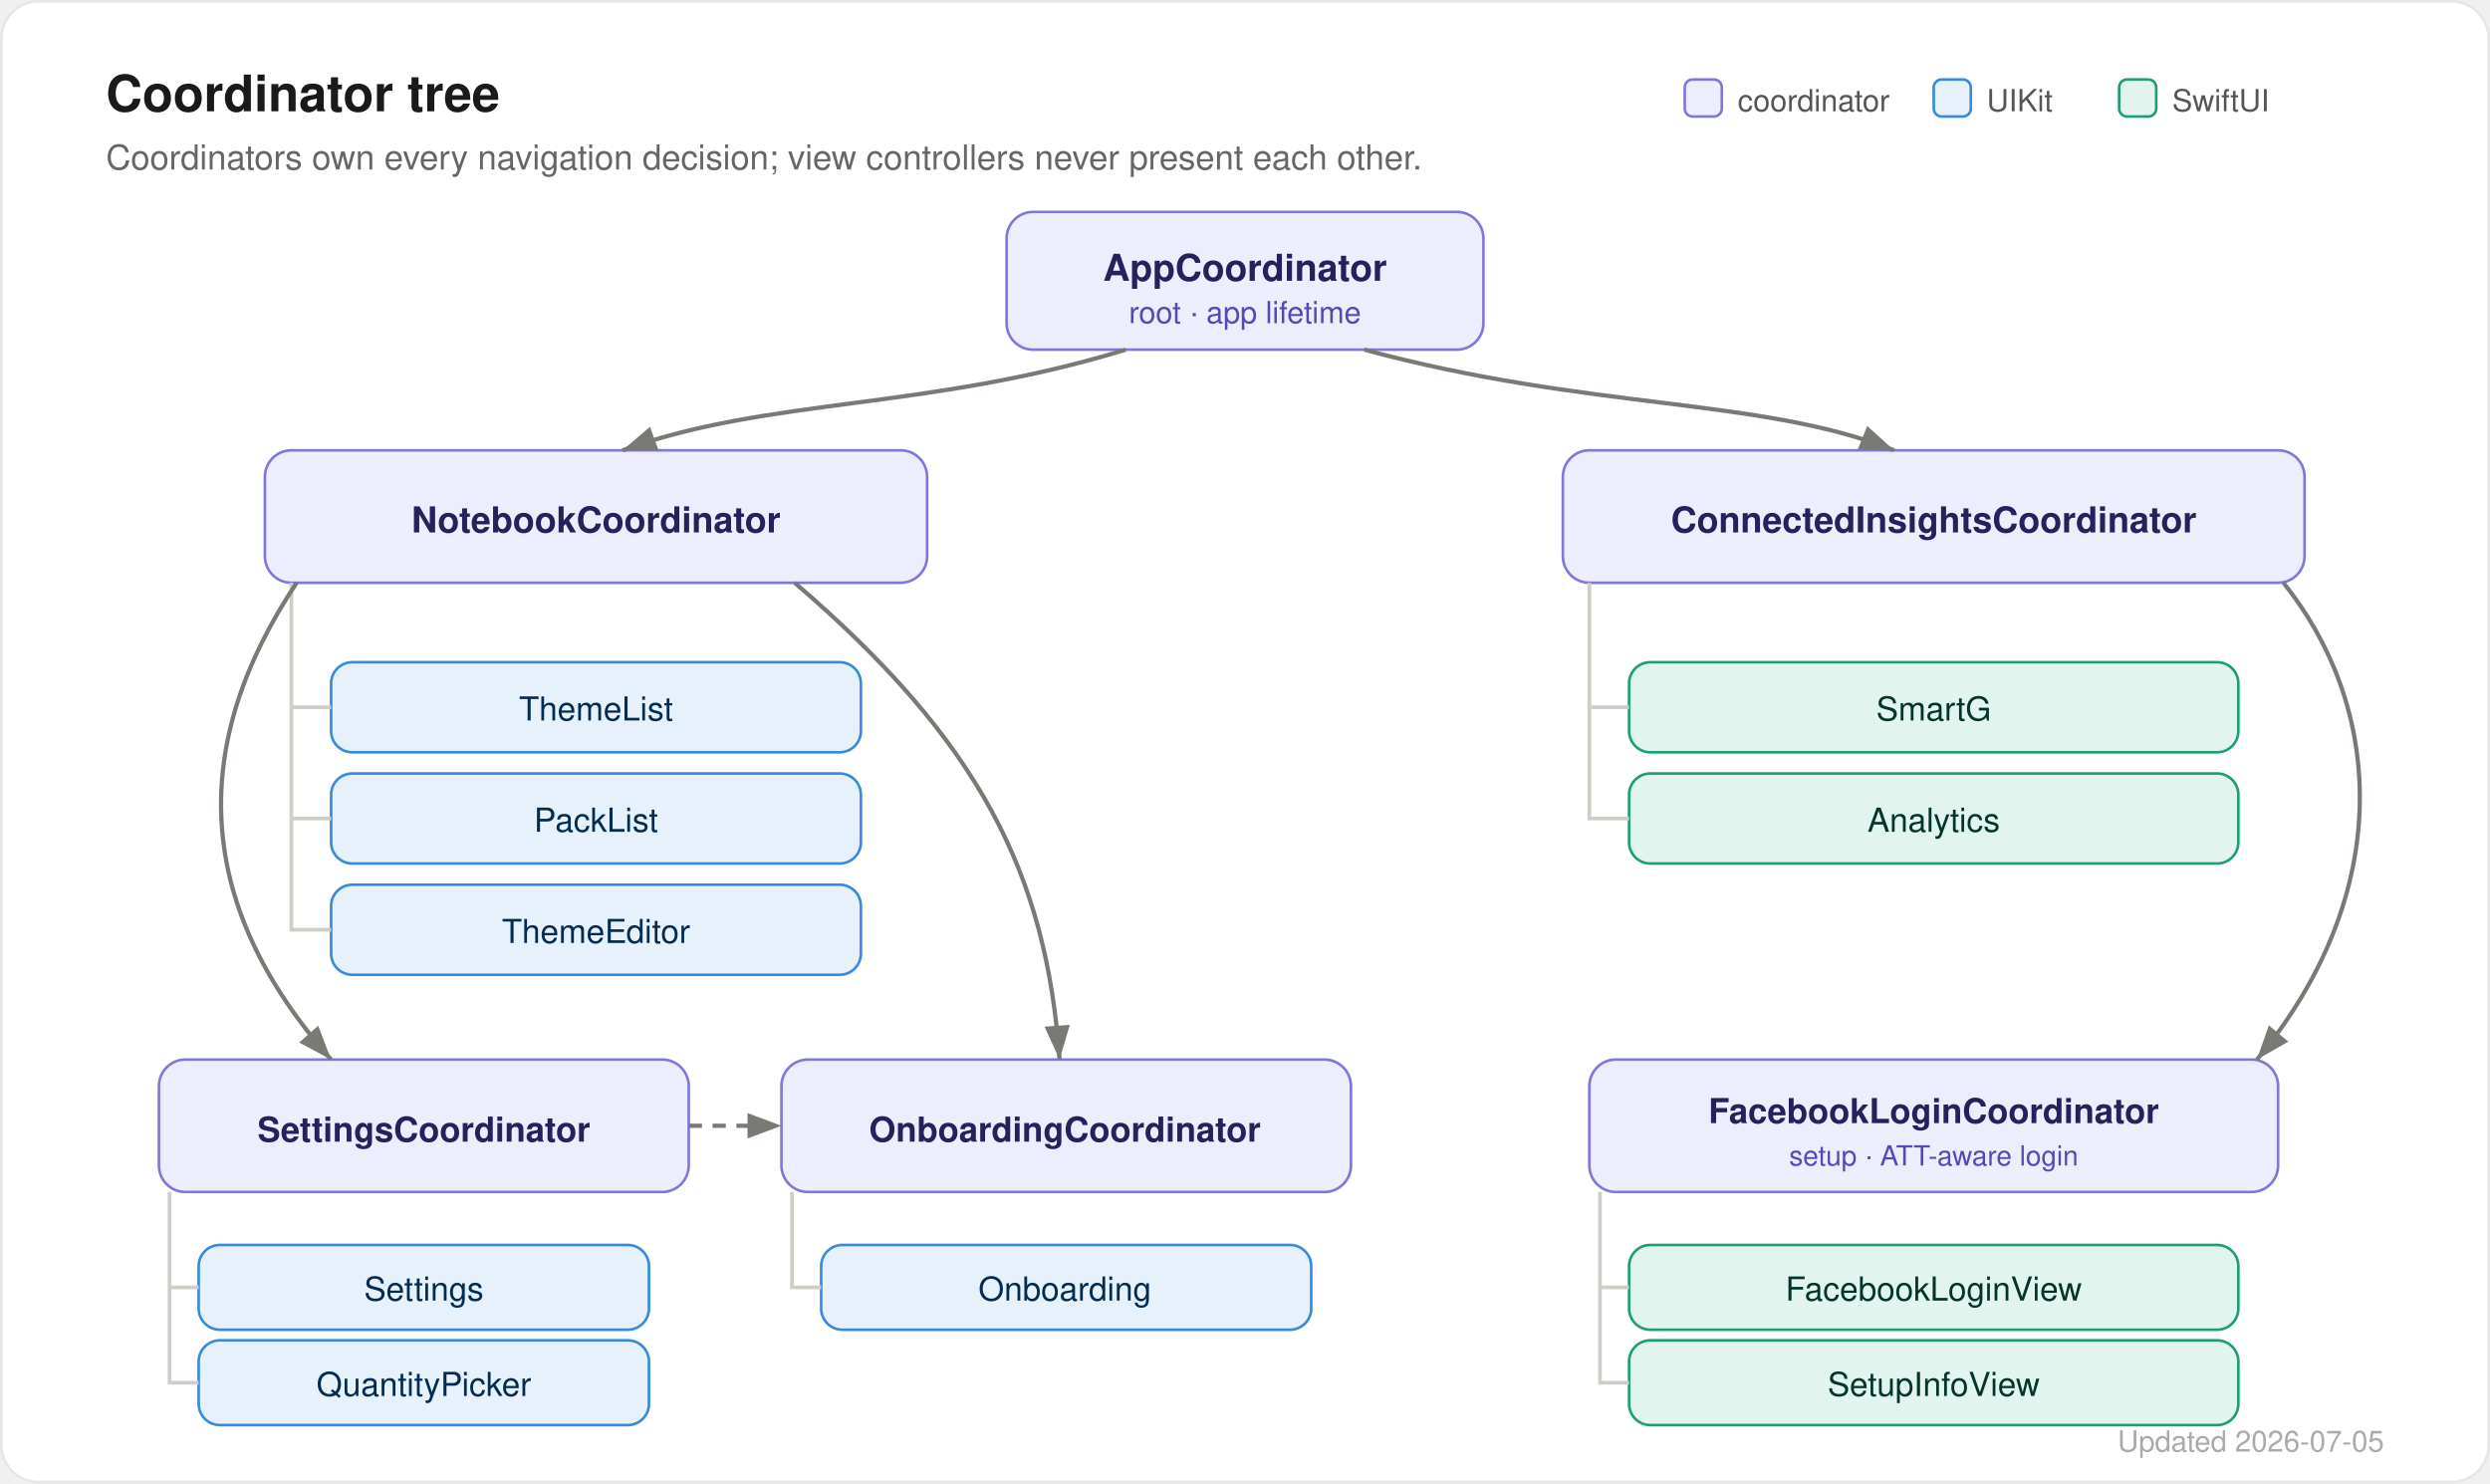
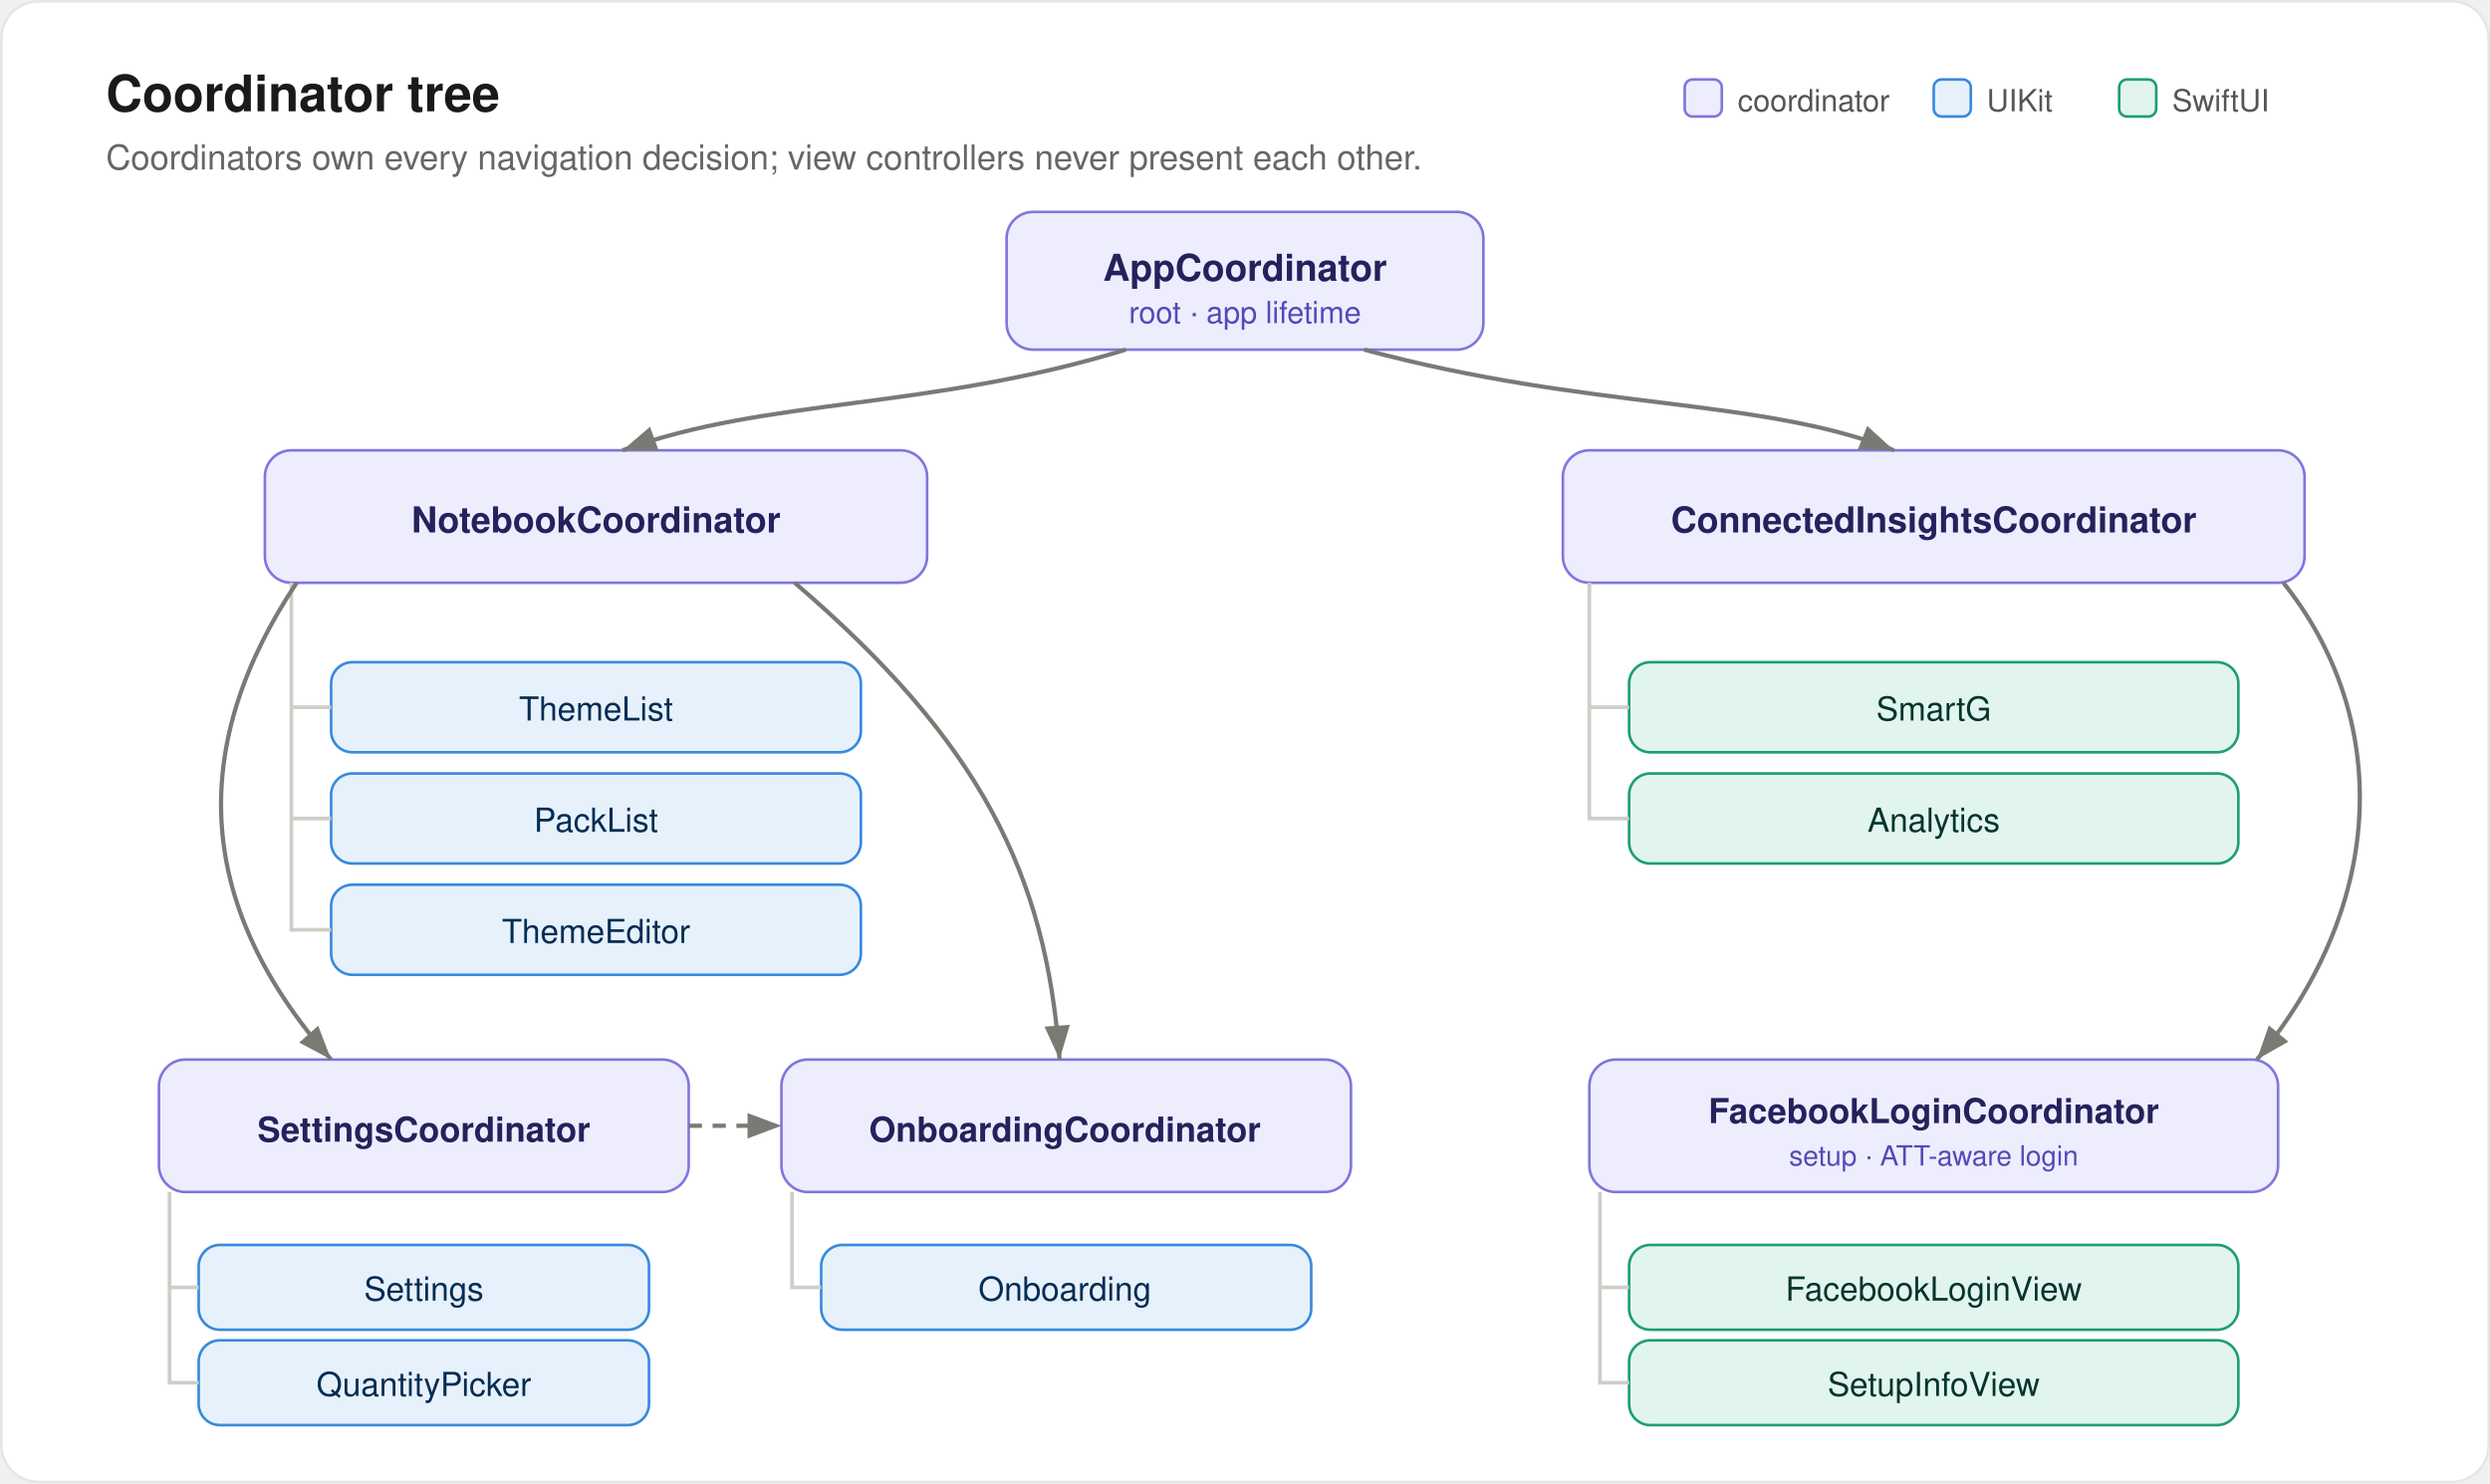
- <svg xmlns="http://www.w3.org/2000/svg" viewBox="0 0 940 560" font-family="-apple-system, Helvetica, Arial, sans-serif">
+ <svg xmlns="http://www.w3.org/2000/svg" viewBox="0 0 940 560" width="100%" font-family="-apple-system, Helvetica, Arial, sans-serif">
  <defs>
    <marker id="a" markerWidth="10" markerHeight="10" refX="8" refY="3" orient="auto">
      <path d="M0,0 L8,3 L0,6 Z" fill="#7a7a74" />
    </marker>
  </defs>
  <rect x="0.5" y="0.5" width="939" height="559" rx="14" fill="#ffffff" stroke="#e6e6e6" />
  <text x="40" y="42" font-size="19" font-weight="600" fill="#1a1a1a">Coordinator tree</text>
  <text x="40" y="64" font-size="13" fill="#666">Coordinators own every navigation decision; view controllers never present each other.</text>
-   <text x="900" y="548" text-anchor="end" font-size="11" fill="#aaa">Updated 2026-07-05</text>
  <rect x="636" y="30" width="14" height="14" rx="3" fill="#EEEDFE" stroke="#7F77DD" />
  <text x="656" y="42" font-size="11.5" fill="#555">coordinator</text>
  <rect x="730" y="30" width="14" height="14" rx="3" fill="#E6F1FB" stroke="#378ADD" />
  <text x="750" y="42" font-size="11.5" fill="#555">UIKit</text>
  <rect x="800" y="30" width="14" height="14" rx="3" fill="#E1F5EE" stroke="#1D9E75" />
  <text x="820" y="42" font-size="11.5" fill="#555">SwiftUI</text>
  <rect x="380" y="80" width="180" height="52" rx="10" fill="#EEEDFE" stroke="#7F77DD" />
  <text x="470" y="106" text-anchor="middle" font-size="14" font-weight="600" fill="#26215C">AppCoordinator</text>
  <text x="470" y="122" text-anchor="middle" font-size="11.5" fill="#534AB7">root · app lifetime</text>
  <rect x="100" y="170" width="250" height="50" rx="10" fill="#EEEDFE" stroke="#7F77DD" />
  <text x="225" y="201" text-anchor="middle" font-size="13.5" font-weight="600" fill="#26215C">NotebookCoordinator</text>
  <rect x="590" y="170" width="280" height="50" rx="10" fill="#EEEDFE" stroke="#7F77DD" />
  <text x="730" y="201" text-anchor="middle" font-size="13.5" font-weight="600" fill="#26215C">ConnectedInsightsCoordinator</text>
  <g stroke="#7a7a74" stroke-width="1.6" fill="none">
    <path d="M425 132 C350 155, 290 150, 235 170" marker-end="url(#a)" />
    <path d="M515 132 C600 155, 665 150, 715 170" marker-end="url(#a)" />
  </g>
  <g>
    <rect x="125" y="250" width="200" height="34" rx="8" fill="#E6F1FB" stroke="#378ADD" />
    <text x="225" y="272" text-anchor="middle" font-size="12.5" fill="#042C53">ThemeList</text>
    <rect x="125" y="292" width="200" height="34" rx="8" fill="#E6F1FB" stroke="#378ADD" />
    <text x="225" y="314" text-anchor="middle" font-size="12.5" fill="#042C53">PackList</text>
    <rect x="125" y="334" width="200" height="34" rx="8" fill="#E6F1FB" stroke="#378ADD" />
    <text x="225" y="356" text-anchor="middle" font-size="12.5" fill="#042C53">ThemeEditor</text>
  </g>
  <g stroke="#cfcdc6" stroke-width="1.4" fill="none">
    <path d="M110 220 L110 351 L125 351" />
    <path d="M110 267 L125 267" />
    <path d="M110 309 L125 309" />
  </g>
  <g>
    <rect x="615" y="250" width="230" height="34" rx="8" fill="#E1F5EE" stroke="#1D9E75" />
    <text x="730" y="272" text-anchor="middle" font-size="12.5" fill="#04342C">SmartG</text>
    <rect x="615" y="292" width="230" height="34" rx="8" fill="#E1F5EE" stroke="#1D9E75" />
    <text x="730" y="314" text-anchor="middle" font-size="12.5" fill="#04342C">Analytics</text>
  </g>
  <g stroke="#cfcdc6" stroke-width="1.4" fill="none">
    <path d="M600 220 L600 309 L615 309" />
    <path d="M600 267 L615 267" />
  </g>
  <rect x="60" y="400" width="200" height="50" rx="10" fill="#EEEDFE" stroke="#7F77DD" />
  <text x="160" y="431" text-anchor="middle" font-size="13" font-weight="600" fill="#26215C">SettingsCoordinator</text>
  <rect x="295" y="400" width="215" height="50" rx="10" fill="#EEEDFE" stroke="#7F77DD" />
  <text x="402" y="431" text-anchor="middle" font-size="13" font-weight="600" fill="#26215C">OnboardingCoordinator</text>
  <rect x="600" y="400" width="260" height="50" rx="10" fill="#EEEDFE" stroke="#7F77DD" />
  <text x="730" y="424" text-anchor="middle" font-size="13" font-weight="600" fill="#26215C">FacebookLoginCoordinator</text>
  <text x="730" y="440" text-anchor="middle" font-size="10.5" fill="#534AB7">setup · ATT-aware login</text>
  <g stroke="#7a7a74" stroke-width="1.6" fill="none">
    <path d="M112 220 C72 280, 72 340, 125 400" marker-end="url(#a)" />
    <path d="M300 220 C370 280, 395 330, 400 400" marker-end="url(#a)" />
    <path d="M862 220 C902 270, 902 340, 852 400" marker-end="url(#a)" />
    <path d="M260 425 L295 425" stroke-dasharray="5 4" marker-end="url(#a)" />
  </g>
  <g>
    <rect x="75" y="470" width="170" height="32" rx="8" fill="#E6F1FB" stroke="#378ADD" />
    <text x="160" y="491" text-anchor="middle" font-size="12.5" fill="#042C53">Settings</text>
    <rect x="75" y="506" width="170" height="32" rx="8" fill="#E6F1FB" stroke="#378ADD" />
    <text x="160" y="527" text-anchor="middle" font-size="12.5" fill="#042C53">QuantityPicker</text>
  </g>
  <g stroke="#cfcdc6" stroke-width="1.4" fill="none">
    <path d="M64 450 L64 522 L75 522" />
    <path d="M64 486 L75 486" />
  </g>
  <rect x="310" y="470" width="185" height="32" rx="8" fill="#E6F1FB" stroke="#378ADD" />
  <text x="402" y="491" text-anchor="middle" font-size="12.5" fill="#042C53">Onboarding</text>
  <g stroke="#cfcdc6" stroke-width="1.4" fill="none">
    <path d="M299 450 L299 486 L310 486" />
  </g>
  <g>
    <rect x="615" y="470" width="230" height="32" rx="8" fill="#E1F5EE" stroke="#1D9E75" />
    <text x="730" y="491" text-anchor="middle" font-size="12.5" fill="#04342C">FacebookLoginView</text>
    <rect x="615" y="506" width="230" height="32" rx="8" fill="#E1F5EE" stroke="#1D9E75" />
    <text x="730" y="527" text-anchor="middle" font-size="12.5" fill="#04342C">SetupInfoView</text>
  </g>
  <g stroke="#cfcdc6" stroke-width="1.4" fill="none">
    <path d="M604 450 L604 522 L615 522" />
    <path d="M604 486 L615 486" />
  </g>
</svg>
